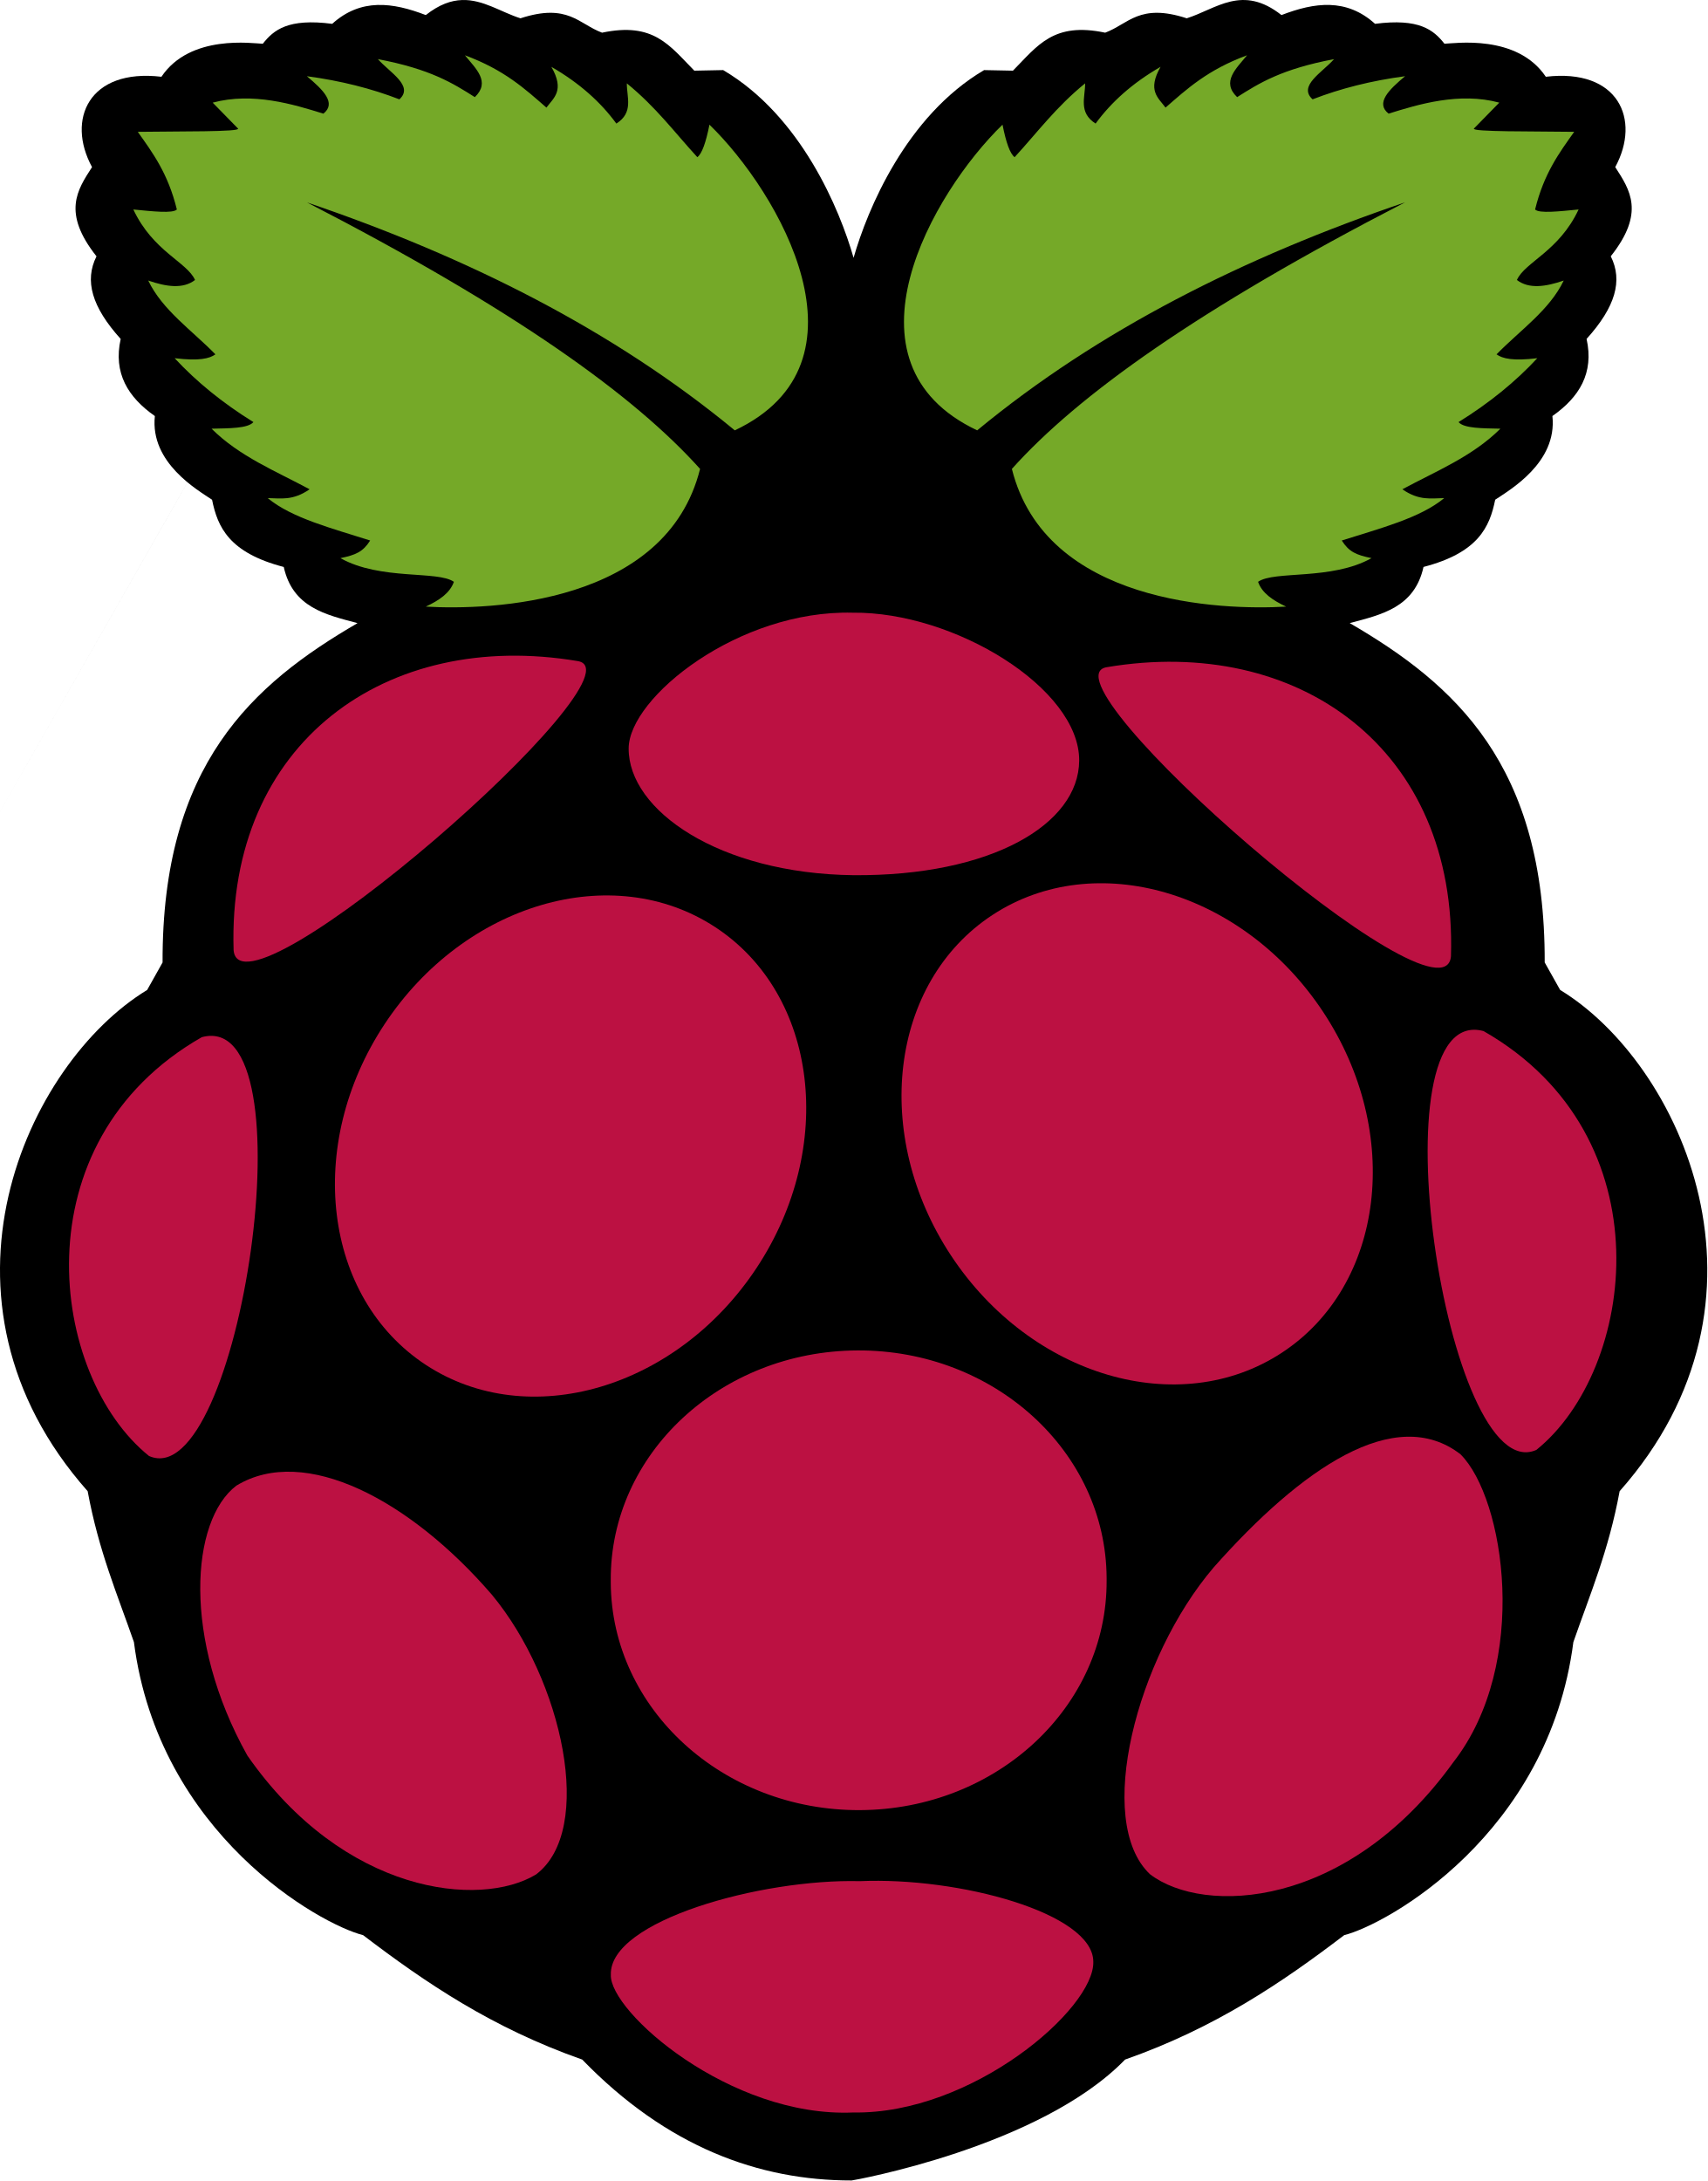
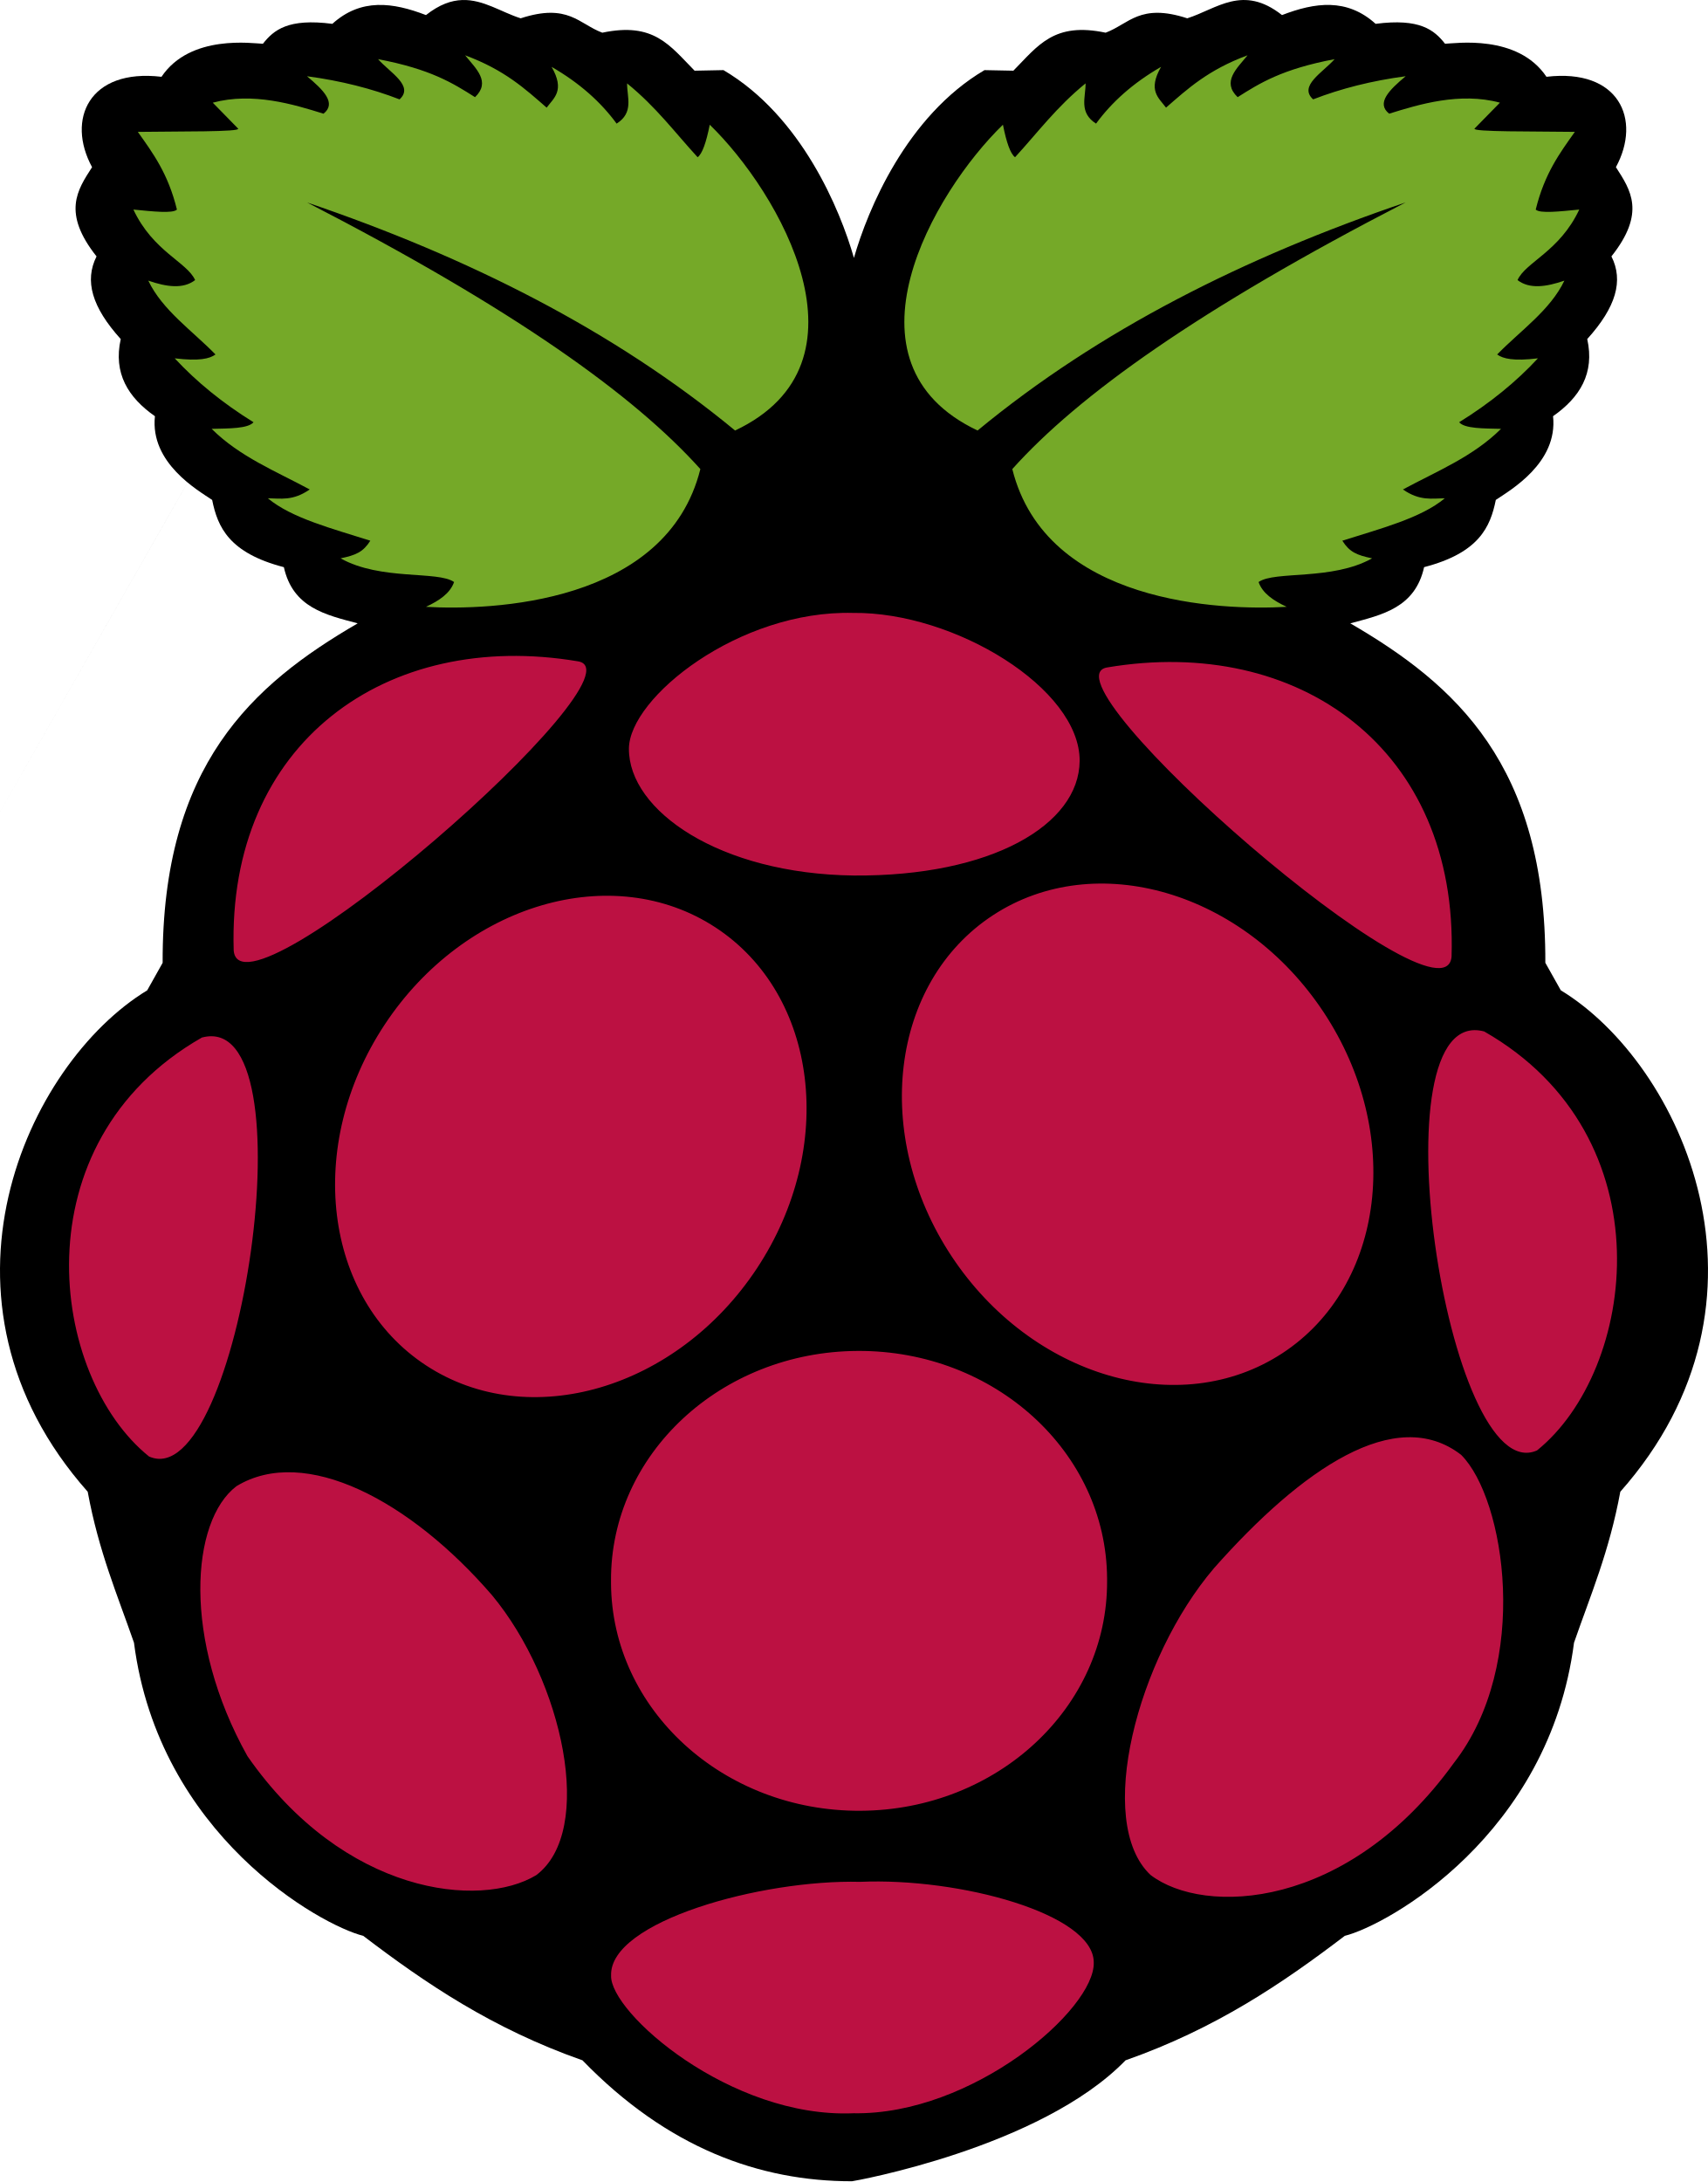
- <svg xmlns="http://www.w3.org/2000/svg" width="256px" height="327px" viewBox="0 0 256 327" version="1.1" preserveAspectRatio="xMinYMin meet">
-   <g>
-     <path d="M69.298,0.005 C67.645,0.056 65.865,0.667 63.845,2.26 C58.899,0.353 54.102,-0.31 49.813,3.573 C43.19,2.714 41.038,4.487 39.407,6.557 C37.953,6.527 28.528,5.062 24.205,11.51 C13.343,10.225 9.91,17.899 13.8,25.056 C11.581,28.49 9.282,31.883 14.47,38.431 C12.635,42.077 13.773,46.033 18.096,50.82 C16.955,55.947 19.198,59.563 23.221,62.382 C22.468,69.397 29.654,73.476 31.799,74.929 C32.623,79.016 34.34,82.874 42.547,85.006 C43.901,91.098 48.833,92.15 53.61,93.428 C37.823,102.605 24.285,114.678 24.377,144.303 L22.064,148.428 C3.962,159.436 -12.324,194.818 13.144,223.576 C14.807,232.578 17.597,239.044 20.081,246.2 C23.796,275.036 48.043,288.539 54.439,290.136 C63.81,297.274 73.791,304.047 87.298,308.792 C100.03,321.923 113.824,326.928 127.693,326.92 C127.897,326.92 155.97,321.924 168.703,308.792 C182.209,304.047 192.19,297.274 201.562,290.136 C207.957,288.539 232.204,275.036 235.919,246.2 C238.403,239.044 241.193,232.578 242.857,223.576 C268.323,194.815 252.038,159.432 233.936,148.424 L231.62,144.299 C231.712,114.677 218.174,102.603 202.387,93.424 C207.163,92.146 212.096,91.094 213.449,85.002 C221.656,82.869 223.374,79.012 224.197,74.925 C226.343,73.472 233.528,69.393 232.776,62.378 C236.798,59.559 239.041,55.942 237.9,50.816 C242.224,46.029 243.361,42.073 241.526,38.426 C246.715,31.882 244.413,28.489 242.197,25.055 C246.085,17.898 242.654,10.223 231.788,11.509 C227.467,5.061 218.044,6.525 216.586,6.555 C214.956,4.486 212.804,2.713 206.181,3.572 C201.892,-0.311 197.096,0.351 192.149,2.259 C186.275,-2.376 182.388,1.339 177.948,2.744 C170.837,0.42 169.21,3.603 165.716,4.9 C157.96,3.261 155.603,6.829 151.885,10.595 L147.56,10.509 C135.862,17.403 130.05,31.441 127.99,38.658 C125.929,31.44 120.131,17.402 108.435,10.509 L104.11,10.595 C100.387,6.829 98.031,3.261 90.275,4.9 C86.78,3.603 85.159,0.42 78.042,2.744 C75.128,1.822 72.448,-0.094 69.293,0.004 L-11,141" fill="#000000" />
-     <path d="M46.008,30.334 C77.044,46.335 95.087,59.279 104.972,70.303 C99.91,90.592 73.502,91.518 63.846,90.949 C65.823,90.029 67.473,88.926 68.058,87.233 C65.635,85.511 57.044,87.051 51.046,83.682 C53.35,83.204 54.428,82.739 55.505,81.039 C49.839,79.232 43.735,77.674 40.145,74.68 C42.082,74.704 43.891,75.114 46.421,73.359 C41.346,70.624 35.93,68.456 31.722,64.275 C34.346,64.211 37.175,64.249 37.998,63.284 C33.353,60.406 29.433,57.206 26.189,53.705 C29.861,54.148 31.412,53.767 32.3,53.127 C28.788,49.53 24.344,46.493 22.225,42.061 C24.951,43.001 27.446,43.361 29.244,41.979 C28.051,39.287 22.939,37.699 19.995,31.408 C22.866,31.687 25.91,32.034 26.519,31.408 C25.187,25.98 22.901,22.928 20.659,19.766 C26.802,19.675 36.11,19.79 35.689,19.271 L31.89,15.39 C37.891,13.774 44.031,15.649 48.489,17.041 C50.49,15.462 48.453,13.465 46.011,11.426 C51.111,12.107 55.719,13.279 59.885,14.894 C62.11,12.885 58.44,10.875 56.664,8.866 C64.543,10.36 67.881,12.461 71.198,14.564 C73.605,12.257 71.336,10.296 69.712,8.288 C75.653,10.488 78.713,13.329 81.934,16.133 C83.026,14.659 84.709,13.578 82.677,10.022 C86.895,12.453 90.072,15.318 92.422,18.528 C95.032,16.866 93.977,14.594 93.991,12.499 C98.375,16.065 101.157,19.86 104.562,23.565 C105.248,23.065 105.848,21.372 106.379,18.693 C116.836,28.838 131.613,54.393 110.177,64.525 C91.934,49.479 70.146,38.542 46.001,30.338 L46.008,30.334" fill="#75A928" />
-     <path d="M210.686,30.334 C179.654,46.337 161.611,59.277 151.727,70.303 C156.789,90.592 183.196,91.518 192.852,90.949 C190.875,90.029 189.225,88.926 188.641,87.233 C191.064,85.511 199.655,87.051 205.652,83.682 C203.348,83.204 202.271,82.739 201.193,81.039 C206.86,79.232 212.964,77.674 216.553,74.68 C214.616,74.704 212.807,75.114 210.277,73.359 C215.353,70.624 220.769,68.456 224.977,64.275 C222.352,64.211 219.523,64.249 218.701,63.284 C223.346,60.406 227.266,57.206 230.51,53.705 C226.837,54.148 225.287,53.767 224.399,53.127 C227.91,49.53 232.355,46.493 234.474,42.061 C231.747,43.001 229.252,43.361 227.454,41.979 C228.647,39.287 233.76,37.699 236.703,31.408 C233.833,31.687 230.788,32.034 230.179,31.408 C231.514,25.978 233.8,22.926 236.042,19.764 C229.899,19.673 220.591,19.788 221.012,19.269 L224.811,15.387 C218.81,13.772 212.67,15.647 208.212,17.039 C206.211,15.46 208.247,13.463 210.689,11.424 C205.59,12.104 200.981,13.277 196.816,14.892 C194.59,12.883 198.261,10.873 200.037,8.864 C192.158,10.358 188.82,12.459 185.502,14.562 C183.095,12.255 185.365,10.294 186.989,8.286 C181.048,10.486 177.988,13.327 174.767,16.131 C173.674,14.657 171.992,13.576 174.023,10.02 C169.806,12.451 166.629,15.316 164.279,18.526 C161.669,16.864 162.724,14.591 162.71,12.497 C158.326,16.063 155.544,19.857 152.139,23.563 C151.453,23.063 150.853,21.37 150.322,18.69 C139.865,28.836 125.088,54.391 146.524,64.523 C164.757,49.473 186.544,38.538 210.69,30.334 L210.686,30.334" fill="#75A928" />
-     <path d="M165.933,236.933 C166.041,255.866 149.484,271.295 128.953,271.394 C108.421,271.494 91.689,256.227 91.581,237.294 C91.58,237.174 91.58,237.054 91.581,236.933 C91.473,218.001 108.029,202.572 128.561,202.472 C149.093,202.372 165.824,217.639 165.933,236.572 L165.933,236.933" fill="#BC1142" />
-     <path d="M107.246,139.004 C122.65,149.097 125.427,171.973 113.448,190.099 C101.469,208.226 79.271,214.74 63.867,204.648 C48.463,194.555 45.687,171.679 57.665,153.553 C69.644,135.426 91.842,128.912 107.246,139.004" fill="#BC1142" />
-     <path d="M148.822,137.177 C133.419,147.269 130.642,170.146 142.62,188.272 C154.599,206.399 176.797,212.913 192.201,202.82 C207.605,192.728 210.382,169.852 198.403,151.725 C186.425,133.599 164.227,127.085 148.822,137.177" fill="#BC1142" />
-     <path d="M30.258,155.504 C46.889,151.046 35.873,224.307 22.341,218.296 C7.456,206.324 2.662,171.263 30.258,155.504" fill="#BC1142" />
-     <path d="M222.453,154.591 C205.82,150.134 216.838,223.398 230.37,217.387 C245.255,205.414 250.049,170.349 222.453,154.591" fill="#BC1142" />
-     <path d="M165.946,100.034 C194.647,95.188 218.529,112.24 217.565,143.362 C216.621,155.294 155.372,101.811 165.946,100.034" fill="#BC1142" />
-     <path d="M86.646,99.121 C57.943,94.274 34.063,111.33 35.027,142.45 C35.971,154.381 97.221,100.898 86.646,99.121" fill="#BC1142" />
-     <path d="M127.874,91.863 C110.744,91.417 94.304,104.576 94.264,112.209 C94.217,121.483 107.808,130.979 127.991,131.22 C148.601,131.367 161.753,123.619 161.819,114.048 C161.895,103.204 143.074,91.695 127.874,91.862 L127.874,91.863" fill="#BC1142" />
-     <path d="M128.92,282.043 C143.855,281.391 163.895,286.853 163.935,294.1 C164.183,301.136 145.76,317.034 127.93,316.727 C109.464,317.524 91.357,301.601 91.594,296.082 C91.317,287.99 114.078,281.672 128.92,282.043" fill="#BC1142" />
-     <path d="M73.756,239.098 C84.389,251.908 89.237,274.414 80.363,281.049 C71.968,286.114 51.581,284.028 37.091,263.211 C27.318,245.743 28.577,227.968 35.439,222.746 C45.7,216.496 61.554,224.939 73.757,239.098 L73.756,239.098" fill="#BC1142" />
-     <path d="M181.956,235.037 C170.451,248.512 164.045,273.09 172.437,281.006 C180.462,287.156 202.004,286.296 217.916,264.217 C229.47,249.388 225.599,224.623 218.999,218.047 C209.195,210.464 195.12,220.169 181.956,235.033 L181.956,235.037" fill="#BC1142" />
-   </g>
+ <svg xmlns="http://www.w3.org/2000/svg" width="1957" height="2500" viewBox="0 0 256 327" preserveAspectRatio="xMinYMin meet">
+   <path d="M69.298.005c-1.653.051-3.433.662-5.453 2.255C58.9.353 54.102-.31 49.813 3.573c-6.623-.859-8.775.914-10.406 2.984-1.454-.03-10.879-1.495-15.202 4.953C13.343 10.225 9.91 17.899 13.8 25.056c-2.219 3.434-4.518 6.827.67 13.375-1.835 3.646-.697 7.602 3.626 12.389-1.14 5.127 1.102 8.743 5.125 11.562-.753 7.015 6.433 11.094 8.578 12.547.824 4.087 2.541 7.945 10.748 10.077 1.354 6.092 6.286 7.144 11.063 8.422-15.787 9.177-29.325 21.25-29.233 50.875l-2.313 4.125c-18.102 11.008-34.388 46.39-8.92 75.148 1.663 9.002 4.453 15.468 6.937 22.624 3.715 28.836 27.962 42.339 34.358 43.936 9.371 7.138 19.352 13.911 32.86 18.656 12.731 13.131 26.525 18.136 40.394 18.128.204 0 28.277-4.996 41.01-18.128 13.506-4.745 23.487-11.518 32.86-18.656 6.394-1.597 30.641-15.1 34.356-43.936 2.484-7.156 5.274-13.622 6.938-22.624 25.466-28.761 9.181-64.144-8.92-75.152l-2.317-4.125c.092-29.622-13.446-41.696-29.233-50.875 4.776-1.278 9.71-2.33 11.062-8.422 8.207-2.133 9.925-5.99 10.748-10.077 2.146-1.453 9.331-5.532 8.58-12.547 4.021-2.819 6.264-6.436 5.123-11.562 4.324-4.787 5.461-8.743 3.626-12.39 5.19-6.544 2.887-9.937.671-13.371 3.888-7.157.457-14.832-10.409-13.546-4.32-6.448-13.744-4.984-15.202-4.954-1.63-2.069-3.782-3.842-10.405-2.983-4.289-3.883-9.085-3.221-14.032-1.313-5.874-4.635-9.76-.92-14.2.485-7.112-2.324-8.739.859-12.233 2.156-7.756-1.639-10.113 1.929-13.83 5.695l-4.326-.086c-11.698 6.894-17.51 20.932-19.57 28.149-2.06-7.218-7.859-21.256-19.555-28.149l-4.325.086c-3.723-3.766-6.079-7.334-13.835-5.695C86.78 3.603 85.16.42 78.042 2.744c-2.914-.922-5.594-2.838-8.749-2.74L-11 141" />
+   <path d="M46.008 30.334c31.036 16.001 49.079 28.945 58.964 39.969-5.062 20.289-31.47 21.215-41.126 20.646 1.977-.92 3.627-2.023 4.212-3.716-2.423-1.722-11.014-.182-17.012-3.551 2.304-.478 3.382-.943 4.459-2.643-5.666-1.807-11.77-3.365-15.36-6.359 1.937.024 3.746.434 6.276-1.321-5.075-2.735-10.491-4.903-14.699-9.084 2.624-.064 5.453-.026 6.276-.991-4.645-2.878-8.565-6.078-11.809-9.579 3.672.443 5.223.062 6.111-.578-3.512-3.597-7.956-6.634-10.075-11.066 2.726.94 5.221 1.3 7.019-.082-1.193-2.692-6.305-4.28-9.249-10.571 2.871.279 5.915.626 6.524 0-1.332-5.428-3.618-8.48-5.86-11.642 6.143-.091 15.451.024 15.03-.495L31.89 15.39c6.001-1.616 12.141.259 16.599 1.651 2.001-1.579-.036-3.576-2.478-5.615 5.1.681 9.708 1.853 13.874 3.468 2.225-2.009-1.445-4.019-3.221-6.028 7.879 1.494 11.217 3.595 14.534 5.698 2.407-2.307.138-4.268-1.486-6.276 5.941 2.2 9.001 5.041 12.222 7.845 1.092-1.474 2.775-2.555.743-6.111 4.218 2.431 7.395 5.296 9.745 8.506 2.61-1.662 1.555-3.934 1.569-6.029 4.384 3.566 7.166 7.361 10.571 11.066.686-.5 1.286-2.193 1.817-4.872 10.457 10.145 25.234 35.7 3.798 45.832-18.243-15.046-40.031-25.983-64.176-34.187l.007-.004M210.686 30.334c-31.032 16.003-49.075 28.943-58.959 39.969 5.062 20.289 31.469 21.215 41.125 20.646-1.977-.92-3.627-2.023-4.211-3.716 2.423-1.722 11.014-.182 17.011-3.551-2.304-.478-3.381-.943-4.459-2.643 5.667-1.807 11.771-3.365 15.36-6.359-1.937.024-3.746.434-6.276-1.321 5.076-2.735 10.492-4.903 14.7-9.084-2.625-.064-5.454-.026-6.276-.991 4.645-2.878 8.565-6.078 11.809-9.579-3.673.443-5.223.062-6.111-.578 3.511-3.597 7.956-6.634 10.075-11.066-2.727.94-5.222 1.3-7.02-.082 1.193-2.692 6.306-4.28 9.249-10.571-2.87.279-5.915.626-6.524 0 1.335-5.43 3.621-8.482 5.863-11.644-6.143-.091-15.451.024-15.03-.495l3.799-3.882c-6.001-1.615-12.141.26-16.599 1.652-2.001-1.579.035-3.576 2.477-5.615-5.099.68-9.708 1.853-13.873 3.468-2.226-2.009 1.445-4.019 3.221-6.028-7.879 1.494-11.217 3.595-14.535 5.698-2.407-2.307-.137-4.268 1.487-6.276-5.941 2.2-9.001 5.041-12.222 7.845-1.093-1.474-2.775-2.555-.744-6.111-4.217 2.431-7.394 5.296-9.744 8.506-2.61-1.662-1.555-3.935-1.569-6.029-4.384 3.566-7.166 7.36-10.571 11.066-.686-.5-1.286-2.193-1.817-4.873-10.457 10.146-25.234 35.701-3.798 45.833 18.233-15.05 40.02-25.985 64.166-34.189h-.004" fill="#75A928" />
+   <path d="M165.933 236.933c.108 18.933-16.449 34.362-36.98 34.461-20.532.1-37.264-15.167-37.372-34.1a21.72 21.72 0 0 1 0-.361c-.108-18.932 16.448-34.361 36.98-34.461 20.532-.1 37.263 15.167 37.372 34.1v.361M107.246 139.004c15.404 10.093 18.181 32.969 6.202 51.095-11.979 18.127-34.177 24.641-49.581 14.549-15.404-10.093-18.18-32.969-6.202-51.095 11.979-18.127 34.177-24.641 49.581-14.549M148.822 137.177c-15.403 10.092-18.18 32.969-6.202 51.095 11.979 18.127 34.177 24.641 49.581 14.548 15.404-10.092 18.181-32.968 6.202-51.095-11.978-18.126-34.176-24.64-49.581-14.548M30.258 155.504c16.631-4.458 5.615 68.803-7.917 62.792-14.885-11.972-19.679-47.033 7.917-62.792M222.453 154.591c-16.633-4.457-5.615 68.807 7.917 62.796 14.885-11.973 19.679-47.038-7.917-62.796M165.946 100.034c28.701-4.846 52.583 12.206 51.619 43.328-.944 11.932-62.193-41.551-51.619-43.328M86.646 99.121c-28.703-4.847-52.583 12.209-51.619 43.329.944 11.931 62.194-41.552 51.619-43.329M127.874 91.863c-17.13-.446-33.57 12.713-33.61 20.346-.047 9.274 13.544 18.77 33.727 19.011 20.61.147 33.762-7.601 33.828-17.172.076-10.844-18.745-22.353-33.945-22.186v.001M128.92 282.043c14.935-.652 34.975 4.81 35.015 12.057.248 7.036-18.175 22.934-36.005 22.627-18.466.797-36.573-15.126-36.336-20.645-.277-8.092 22.484-14.41 37.326-14.039M73.756 239.098c10.633 12.81 15.481 35.316 6.607 41.951-8.395 5.065-28.782 2.979-43.272-17.838-9.773-17.468-8.514-35.243-1.652-40.465 10.261-6.25 26.115 2.193 38.318 16.352h-.001M181.956 235.037c-11.505 13.475-17.911 38.053-9.519 45.969 8.025 6.15 29.567 5.29 45.479-16.789 11.554-14.829 7.683-39.594 1.083-46.17-9.804-7.583-23.879 2.122-37.043 16.986v.004" fill="#BC1142" />
</svg>
